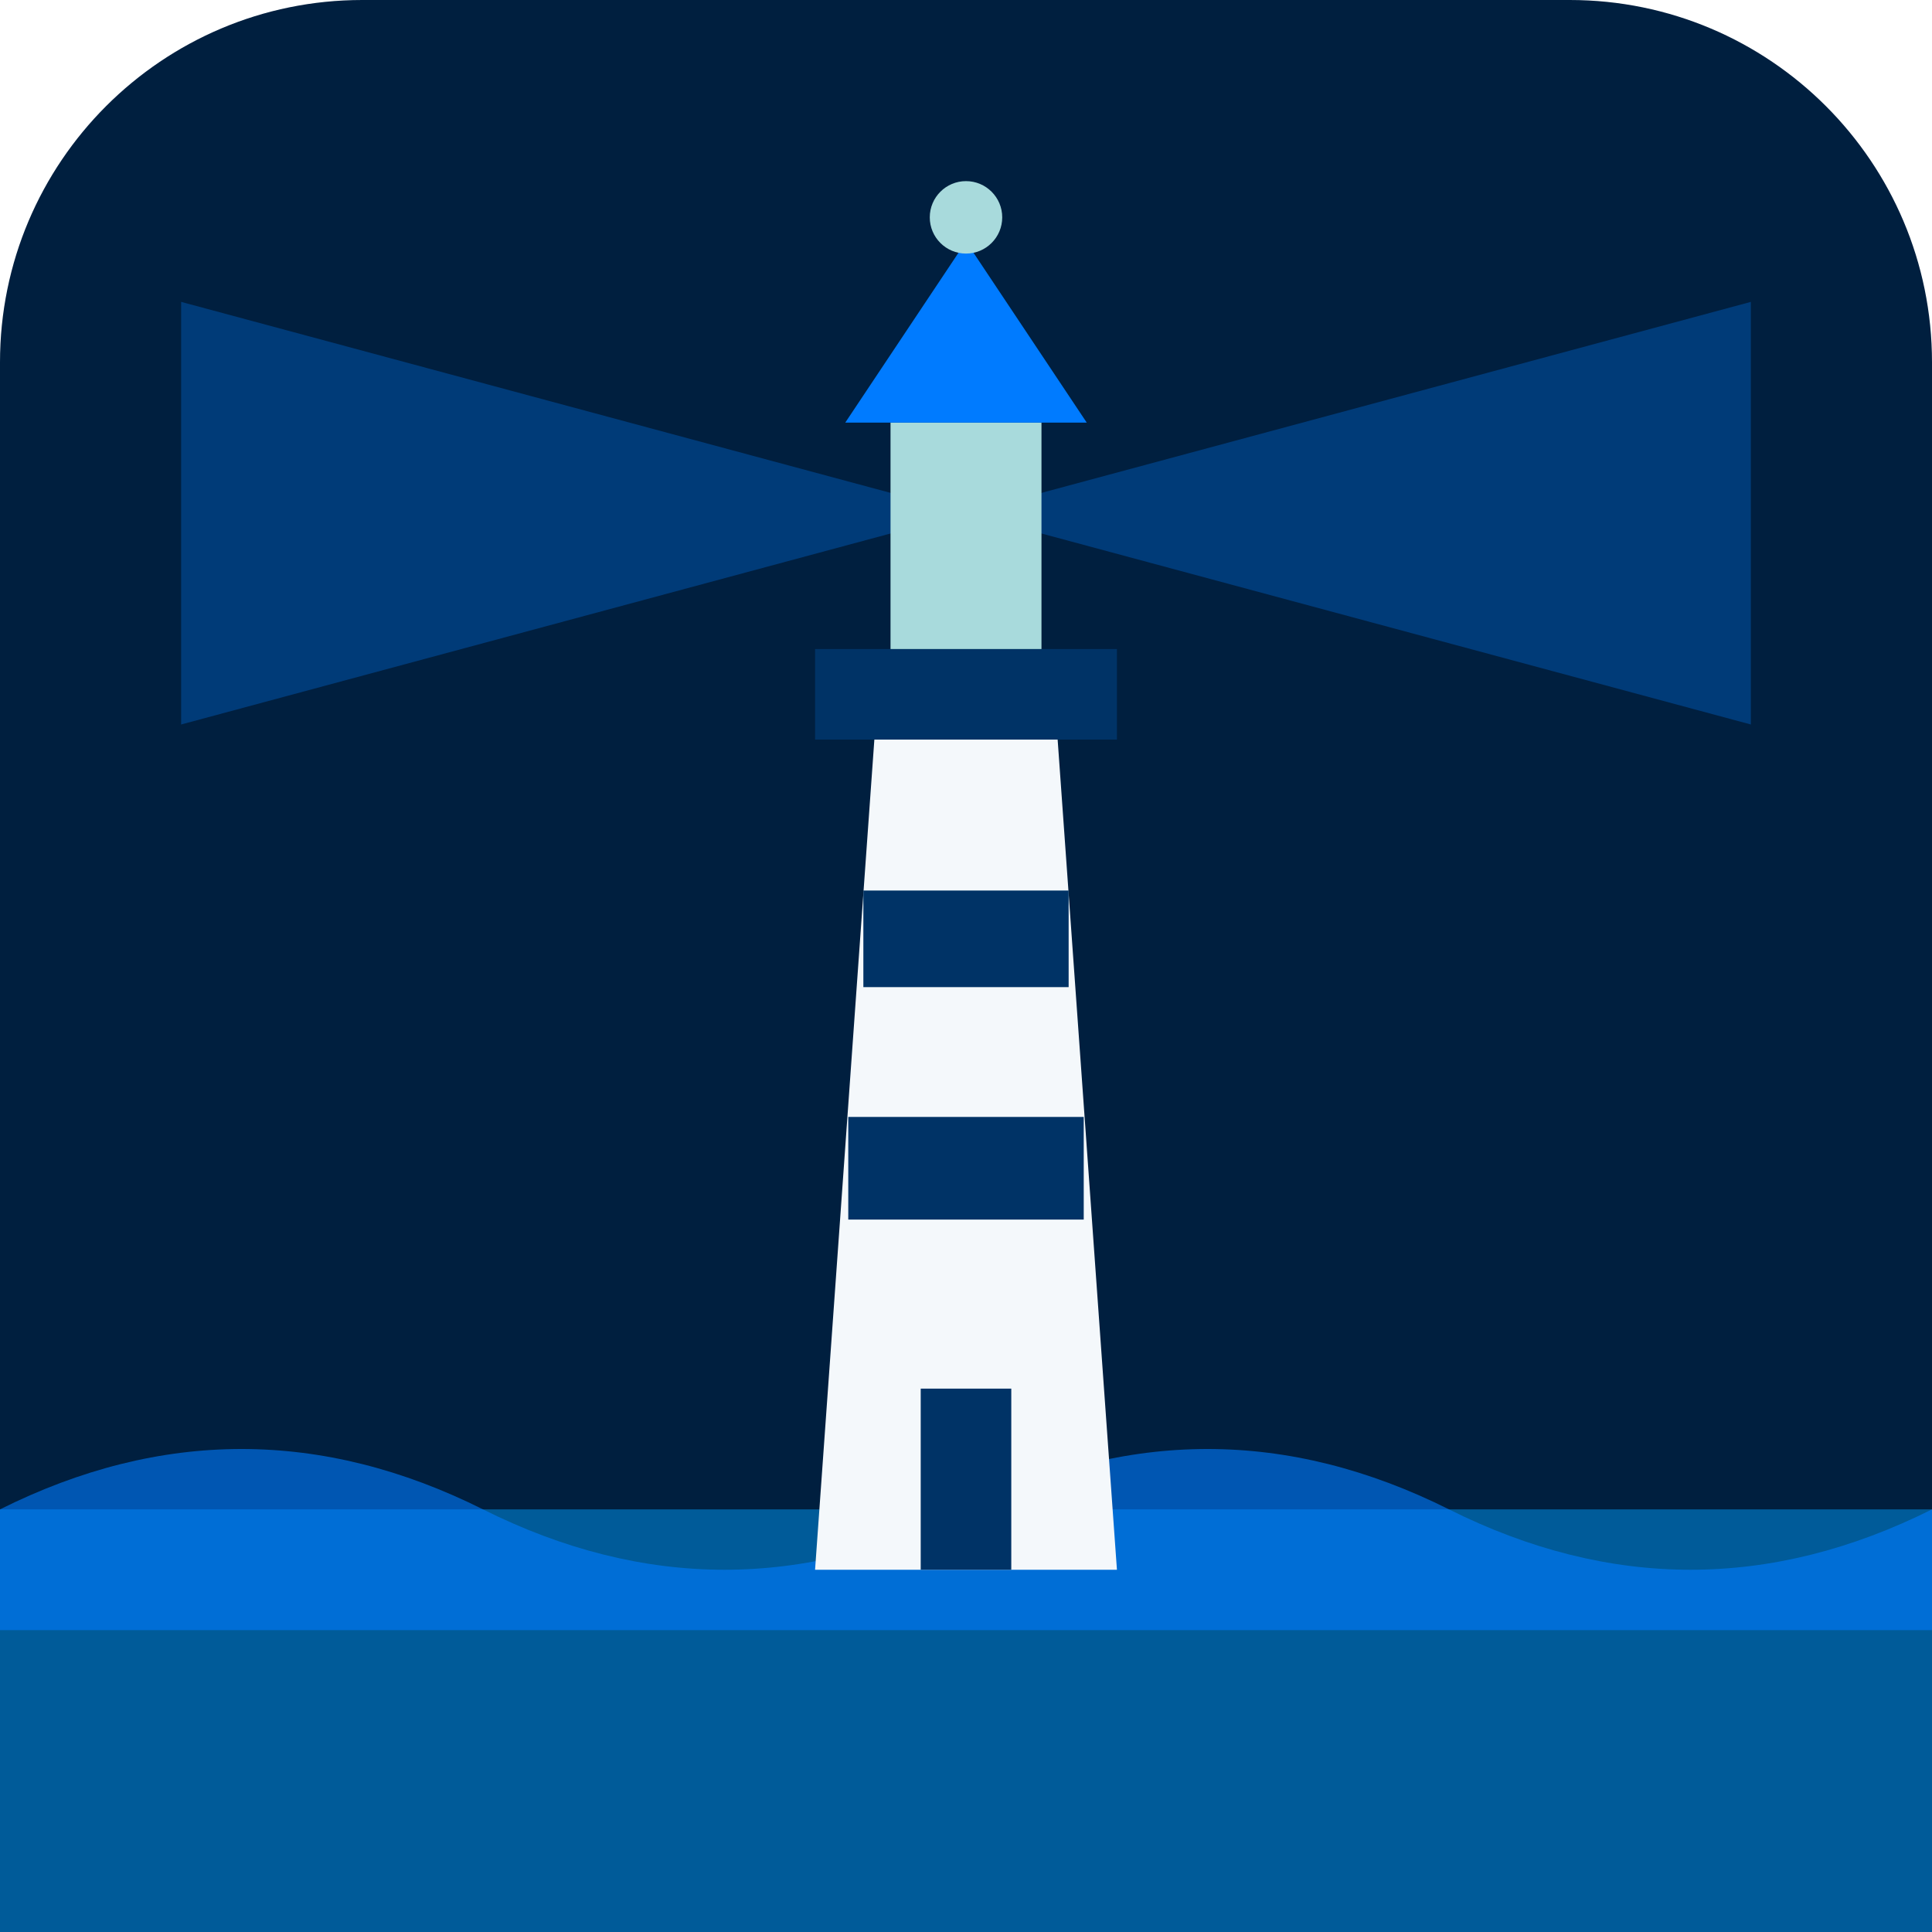
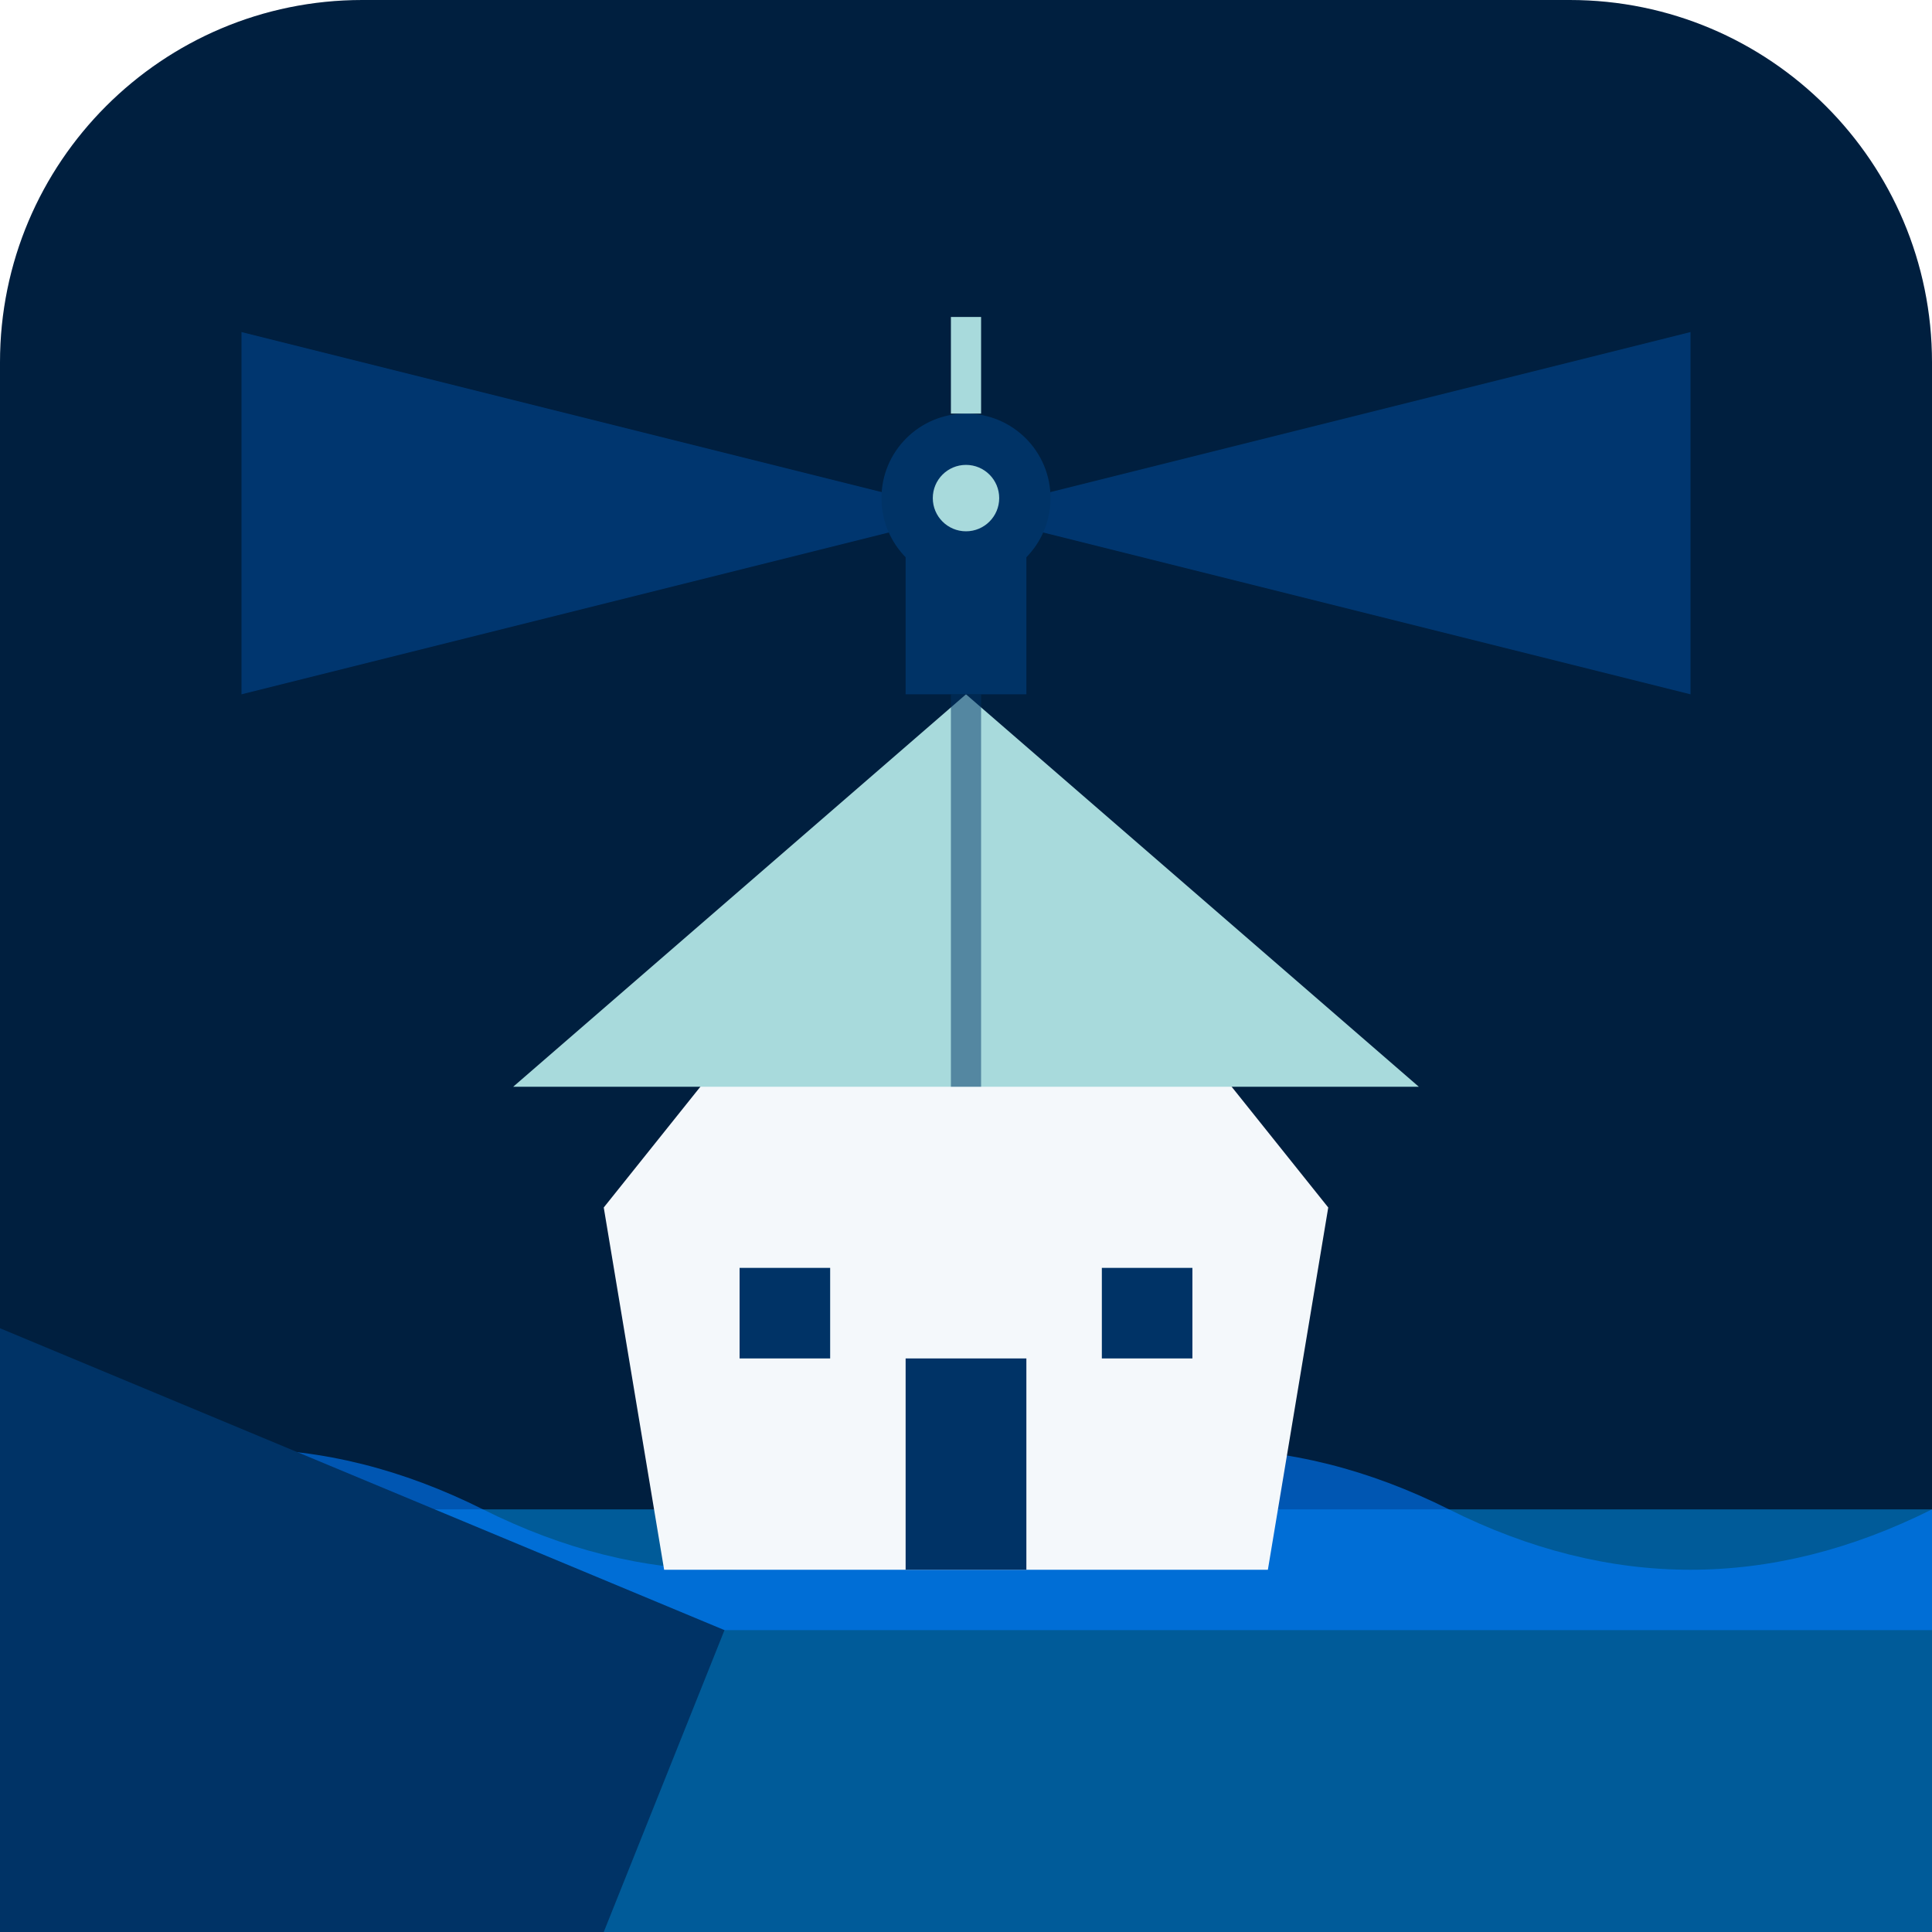
<svg xmlns="http://www.w3.org/2000/svg" viewBox="0 0 64 64">
  <rect width="64" height="64" rx="12" fill="#001F3F" />
-   <polygon points="32,17 6,10 6,24" fill="#007BFF" opacity="0.30" />
-   <polygon points="32,17 58,10 58,24" fill="#007BFF" opacity="0.30" />
+   <polygon points="32,17 8,11 8,23" fill="#007BFF" opacity="0.25" />
+   <polygon points="32,17 56,11 56,23" fill="#007BFF" opacity="0.25" />
  <rect y="50" width="64" height="14" fill="#005B99" />
  <path d="M0,50 Q8,46 16,50 T32,50 T48,50 T64,50 V54 H0 Z" fill="#007BFF" opacity="0.6" />
-   <polygon points="27,52 37,52 35,24 29,24" fill="#F4F8FB" />
-   <rect x="28.1" y="37" width="7.8" height="3.4" fill="#003366" />
-   <rect x="28.6" y="29.5" width="6.8" height="3.2" fill="#003366" />
-   <rect x="30.5" y="46" width="3" height="6" fill="#003366" />
-   <rect x="27" y="21.5" width="10" height="3" fill="#003366" />
-   <rect x="29.5" y="14" width="5" height="7.5" fill="#A8DADC" />
-   <polygon points="28,14 36,14 32,8" fill="#007BFF" />
-   <circle cx="32" cy="7.2" r="1.2" fill="#A8DADC" />
+   <polygon points="0,64 0,44 24,54 20,64" fill="#003366" />
+   <polygon points="22,52 42,52 44,40 40,35 24,35 20,40" fill="#F4F8FB" />
+   <polygon points="17,36 47,36 32,23" fill="#A8DADC" />
+   <line x1="32" y1="23" x2="32" y2="36" stroke="#003366" stroke-width="1" opacity="0.5" />
+   <rect x="30" y="18" width="4" height="5" fill="#003366" />
+   <circle cx="32" cy="16.5" r="2.8" fill="#003366" />
+   <circle cx="32" cy="16.5" r="1.1" fill="#A8DADC" />
+   <line x1="32" y1="13.7" x2="32" y2="10.5" stroke="#A8DADC" stroke-width="1" />
+   <rect x="30" y="45" width="4" height="7" fill="#003366" />
+   <rect x="24.5" y="42" width="3" height="3" fill="#003366" />
+   <rect x="36.5" y="42" width="3" height="3" fill="#003366" />
</svg>
